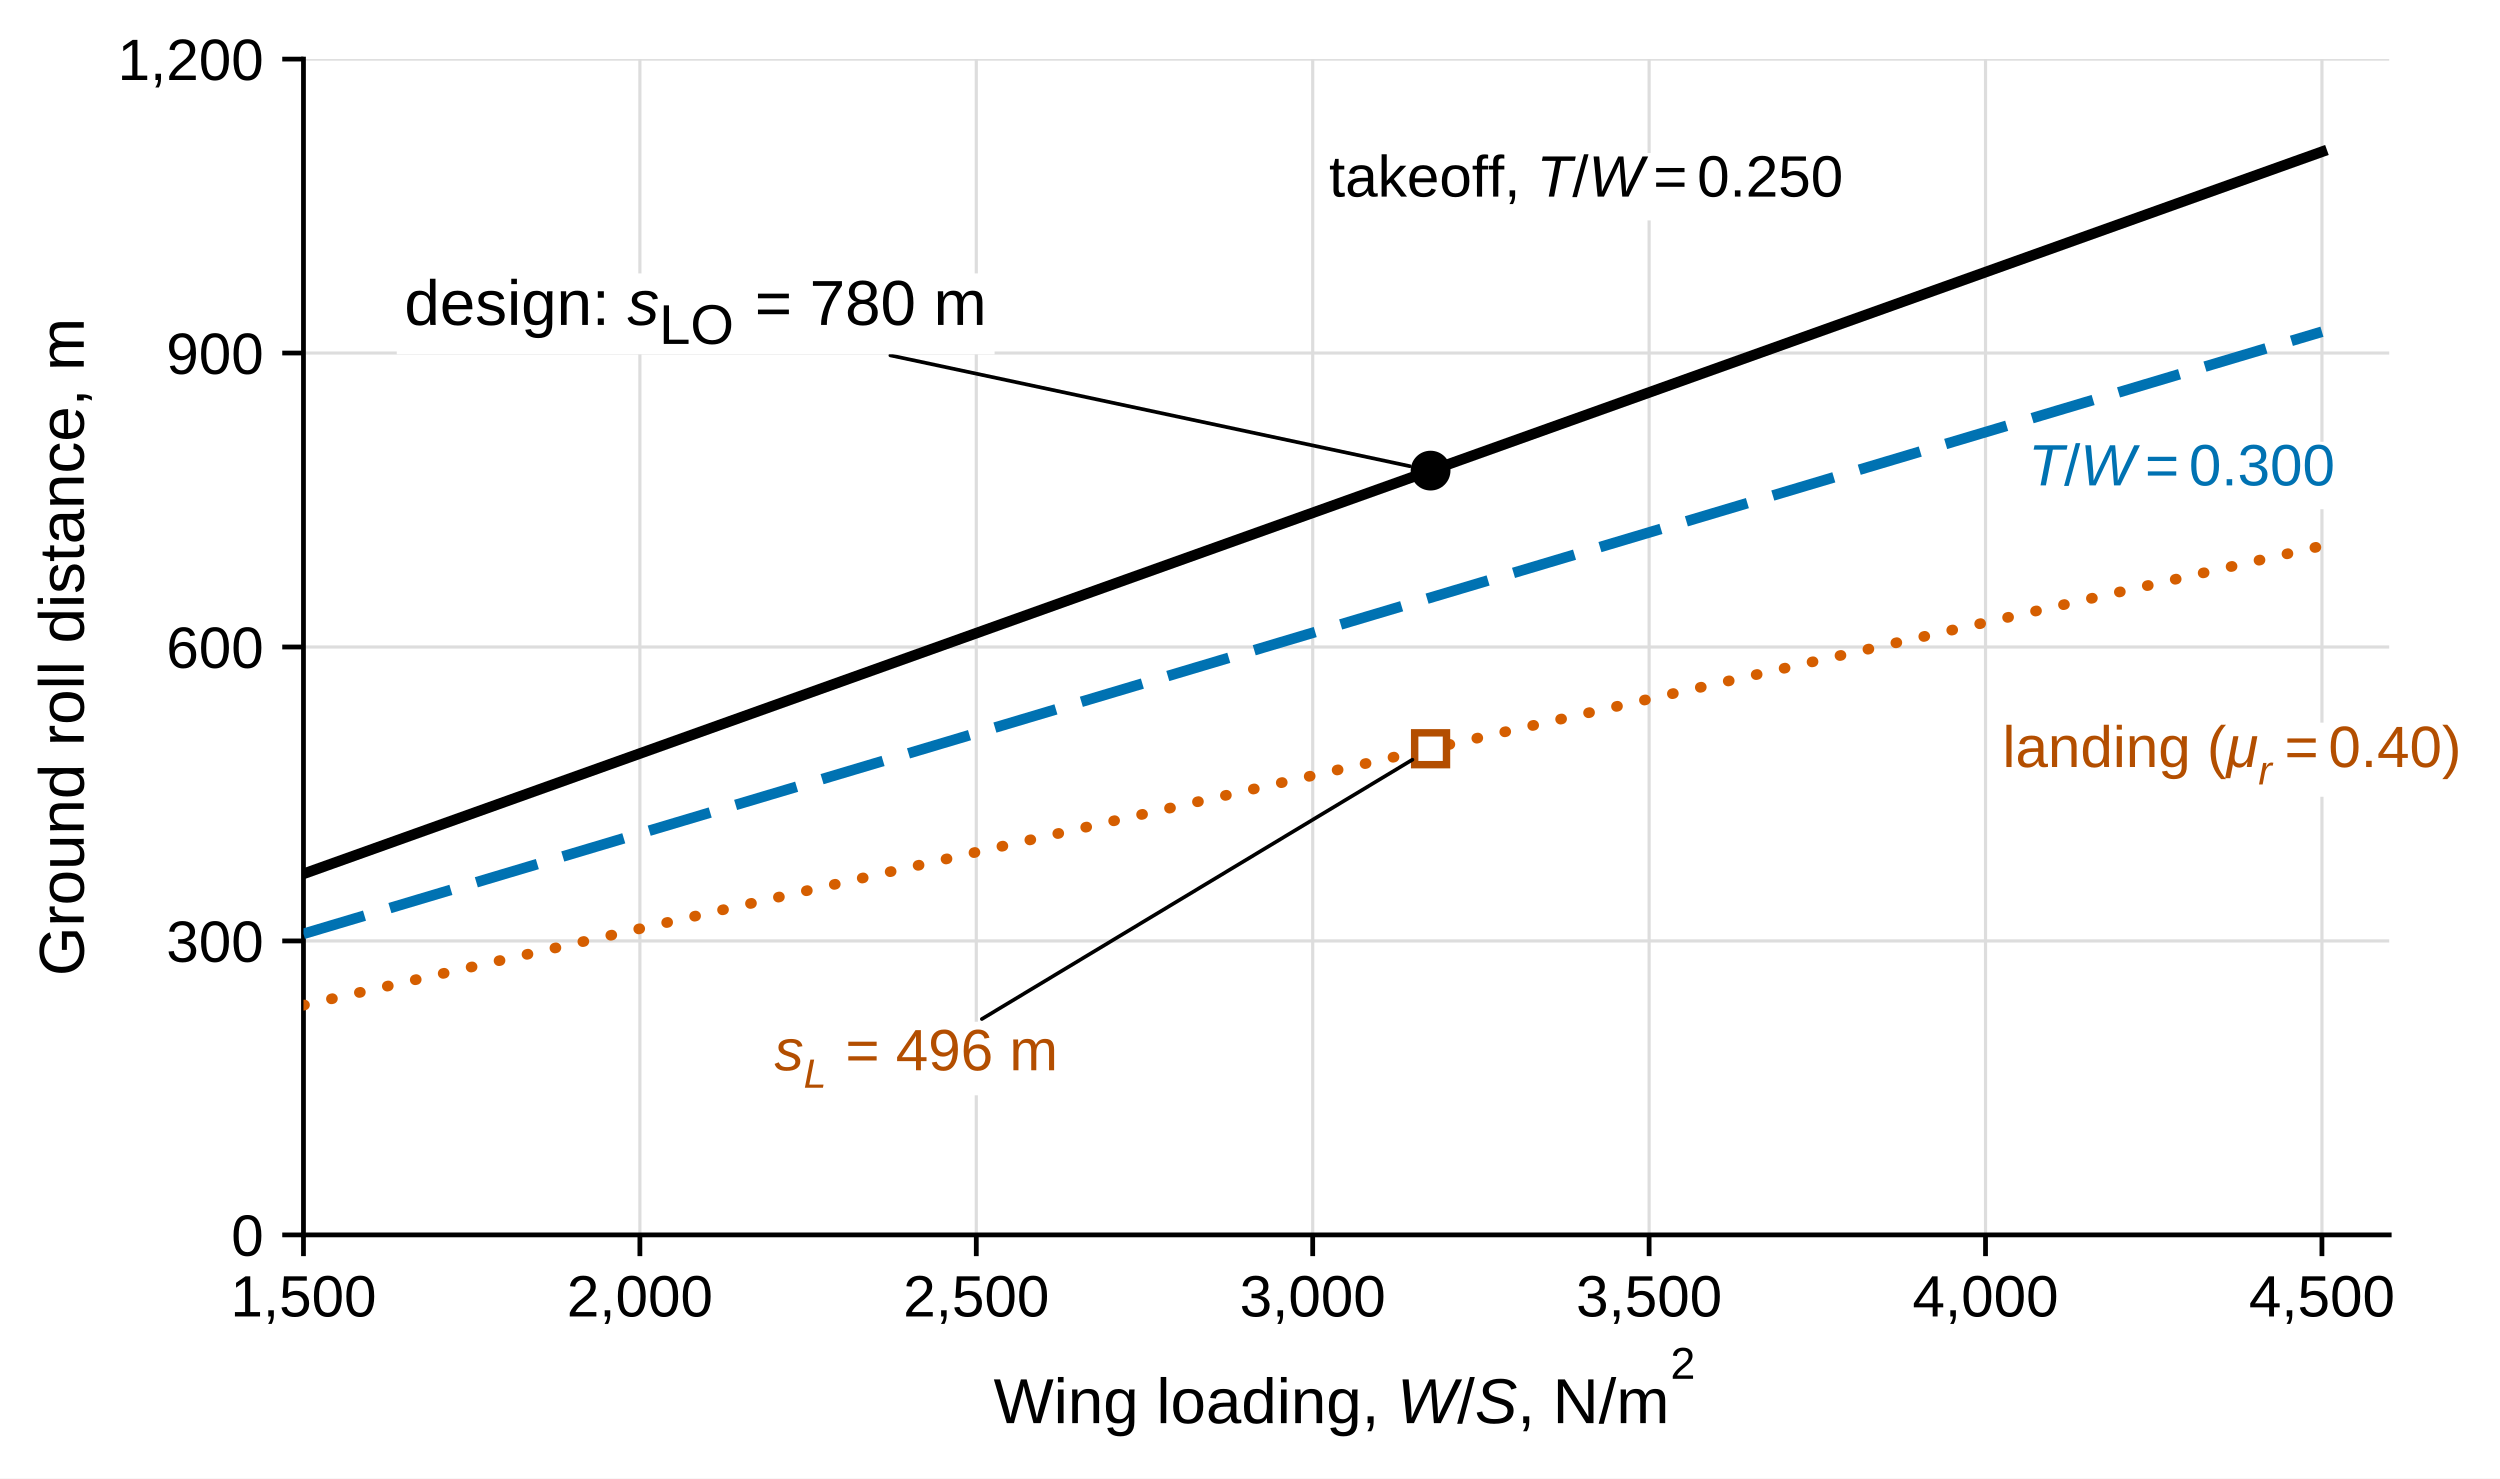
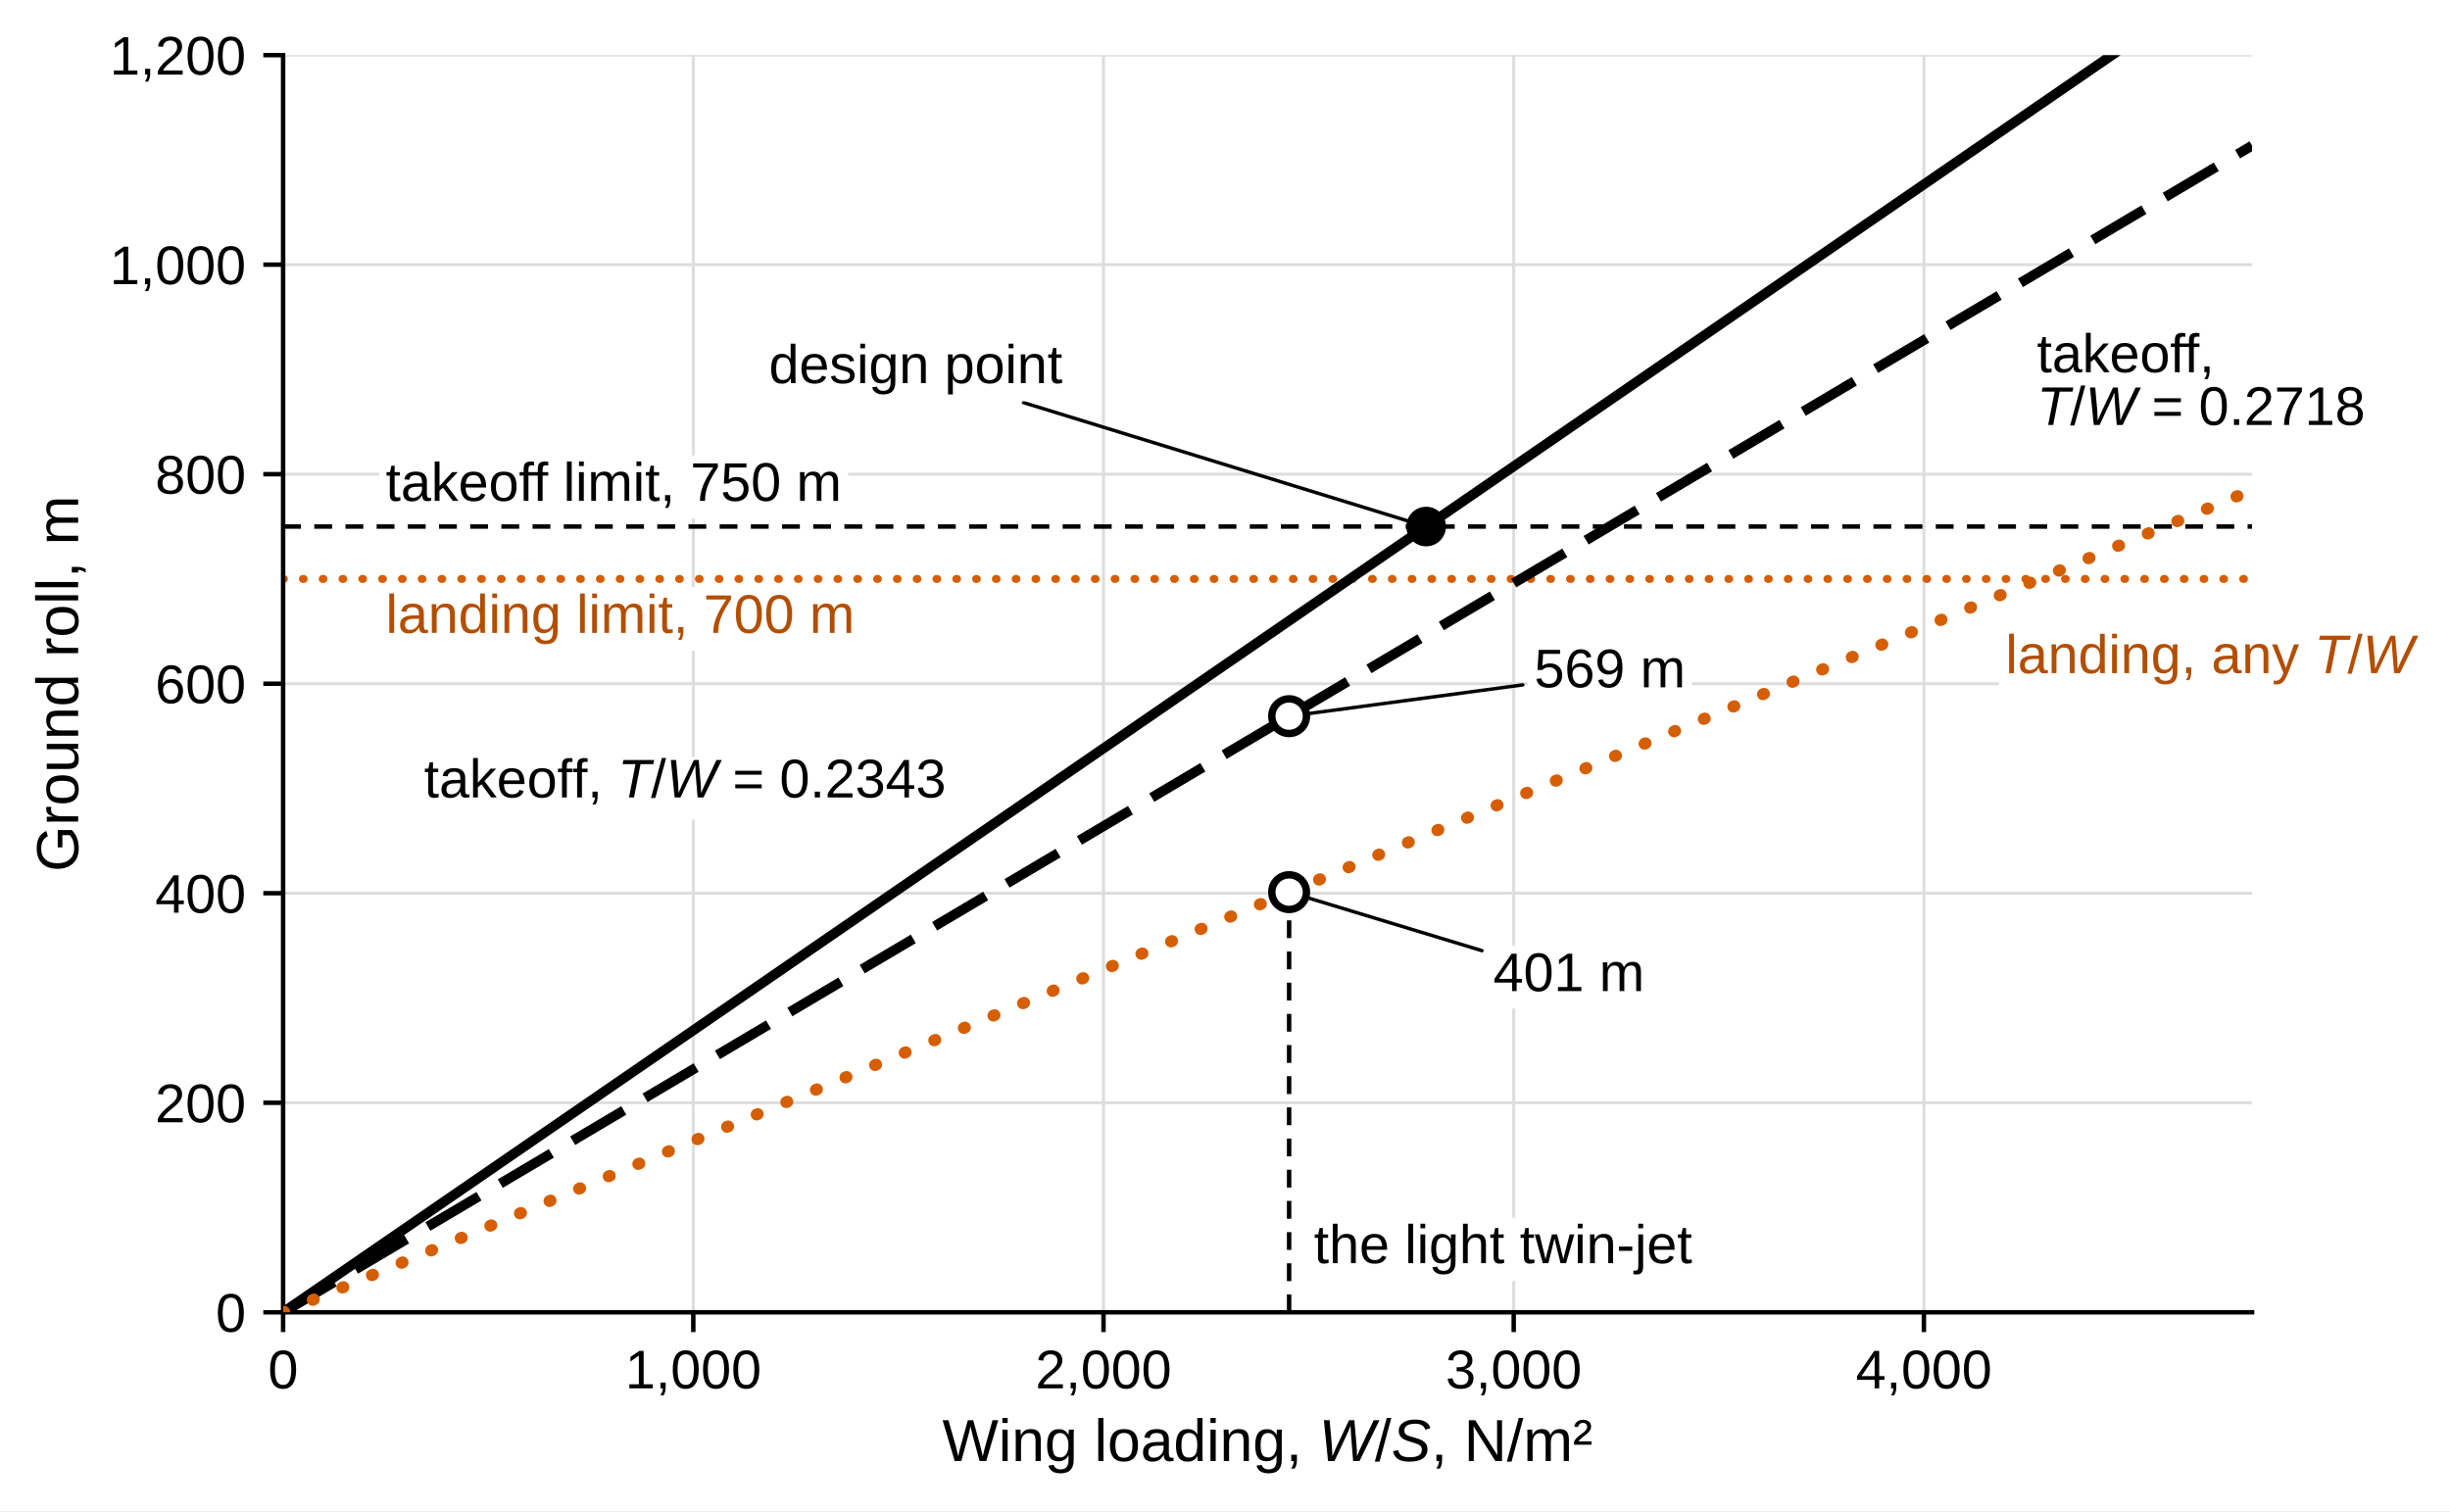
- <svg xmlns="http://www.w3.org/2000/svg" xmlns:xlink="http://www.w3.org/1999/xlink" width="471.2pt" height="278.673pt" viewBox="0 0 471.2 278.673" version="1.1">
+ <svg xmlns="http://www.w3.org/2000/svg" xmlns:xlink="http://www.w3.org/1999/xlink" width="494.987pt" height="305.313pt" viewBox="0 0 494.987 305.313" version="1.1">
  <defs>
    <style type="text/css">*{stroke-linejoin: round; stroke-linecap: butt}</style>
  </defs>
  <g id="figure_1">
    <g id="patch_1">
-       <path d="M 0 278.673  L 471.2 278.673  L 471.2 0  L 0 0  z " style="fill: #ffffff" />
+       <path d="M 0 305.313  L 494.987 305.313  L 494.987 0  L 0 0  z " style="fill: #ffffff" />
    </g>
    <g id="axes_1">
      <g id="patch_2">
-         <path d="M 57.198 232.753  L 450.318 232.753  L 450.318 11.137  L 57.198 11.137  z " style="fill: #ffffff" />
+         <path d="M 57.198 265.153  L 454.998 265.153  L 454.998 11.137  L 57.198 11.137  z " style="fill: #ffffff" />
      </g>
      <g id="matplotlib.axis_1">
        <g id="xtick_1">
          <g id="line2d_1">
-             <path d="M 57.198 232.753  L 57.198 11.137  " clip-path="url(#p6edd01461f)" style="fill: none; stroke: #dddddd; stroke-width: 0.6; stroke-linecap: square" />
+             <path d="M 57.198 265.153  L 57.198 11.137  " clip-path="url(#pd29e8ec47a)" style="fill: none; stroke: #dddddd; stroke-width: 0.6; stroke-linecap: square" />
          </g>
          <g id="line2d_2">
            <defs>
              <path id="ma423321d28" d="M 0 0  L 0 4  " style="stroke: #000000; stroke-width: 0.9" />
            </defs>
            <g>
-               <use xlink:href="#ma423321d28" x="57.198" y="232.753" style="stroke: #000000; stroke-width: 0.9" />
+               <use xlink:href="#ma423321d28" x="57.198" y="265.153" style="stroke: #000000; stroke-width: 0.9" />
            </g>
          </g>
          <g id="text_1">
-             <text style="font-size: 11px; font-family: Arial, Helvetica, sans-serif; text-anchor: middle" x="57.198" y="248.126" transform="rotate(-0 57.19844 248.1264)">1,500</text>
+             <text style="font-size: 11px; font-family: Arial, Helvetica, sans-serif; text-anchor: middle" x="57.198" y="280.526" transform="rotate(-0 57.19844 280.5264)">0</text>
          </g>
        </g>
        <g id="xtick_2">
          <g id="line2d_3">
-             <path d="M 120.605 232.753  L 120.605 11.137  " clip-path="url(#p6edd01461f)" style="fill: none; stroke: #dddddd; stroke-width: 0.6; stroke-linecap: square" />
+             <path d="M 140.073 265.153  L 140.073 11.137  " clip-path="url(#pd29e8ec47a)" style="fill: none; stroke: #dddddd; stroke-width: 0.6; stroke-linecap: square" />
          </g>
          <g id="line2d_4">
            <g>
-               <use xlink:href="#ma423321d28" x="120.605" y="232.753" style="stroke: #000000; stroke-width: 0.9" />
+               <use xlink:href="#ma423321d28" x="140.073" y="265.153" style="stroke: #000000; stroke-width: 0.9" />
            </g>
          </g>
          <g id="text_2">
-             <text style="font-size: 11px; font-family: Arial, Helvetica, sans-serif; text-anchor: middle" x="120.605" y="248.126" transform="rotate(-0 120.6049 248.1264)">2,000</text>
+             <text style="font-size: 11px; font-family: Arial, Helvetica, sans-serif; text-anchor: middle" x="140.073" y="280.526" transform="rotate(-0 140.0734 280.5264)">1,000</text>
          </g>
        </g>
        <g id="xtick_3">
          <g id="line2d_5">
-             <path d="M 184.011 232.753  L 184.011 11.137  " clip-path="url(#p6edd01461f)" style="fill: none; stroke: #dddddd; stroke-width: 0.6; stroke-linecap: square" />
+             <path d="M 222.948 265.153  L 222.948 11.137  " clip-path="url(#pd29e8ec47a)" style="fill: none; stroke: #dddddd; stroke-width: 0.6; stroke-linecap: square" />
          </g>
          <g id="line2d_6">
            <g>
-               <use xlink:href="#ma423321d28" x="184.011" y="232.753" style="stroke: #000000; stroke-width: 0.9" />
+               <use xlink:href="#ma423321d28" x="222.948" y="265.153" style="stroke: #000000; stroke-width: 0.9" />
            </g>
          </g>
          <g id="text_3">
-             <text style="font-size: 11px; font-family: Arial, Helvetica, sans-serif; text-anchor: middle" x="184.011" y="248.126" transform="rotate(-0 184.0113 248.1264)">2,500</text>
+             <text style="font-size: 11px; font-family: Arial, Helvetica, sans-serif; text-anchor: middle" x="222.948" y="280.526" transform="rotate(-0 222.9484 280.5264)">2,000</text>
          </g>
        </g>
        <g id="xtick_4">
          <g id="line2d_7">
-             <path d="M 247.418 232.753  L 247.418 11.137  " clip-path="url(#p6edd01461f)" style="fill: none; stroke: #dddddd; stroke-width: 0.6; stroke-linecap: square" />
+             <path d="M 305.823 265.153  L 305.823 11.137  " clip-path="url(#pd29e8ec47a)" style="fill: none; stroke: #dddddd; stroke-width: 0.6; stroke-linecap: square" />
          </g>
          <g id="line2d_8">
            <g>
-               <use xlink:href="#ma423321d28" x="247.418" y="232.753" style="stroke: #000000; stroke-width: 0.9" />
+               <use xlink:href="#ma423321d28" x="305.823" y="265.153" style="stroke: #000000; stroke-width: 0.9" />
            </g>
          </g>
          <g id="text_4">
-             <text style="font-size: 11px; font-family: Arial, Helvetica, sans-serif; text-anchor: middle" x="247.418" y="248.126" transform="rotate(-0 247.4178 248.1264)">3,000</text>
+             <text style="font-size: 11px; font-family: Arial, Helvetica, sans-serif; text-anchor: middle" x="305.823" y="280.526" transform="rotate(-0 305.8234 280.5264)">3,000</text>
          </g>
        </g>
        <g id="xtick_5">
          <g id="line2d_9">
-             <path d="M 310.824 232.753  L 310.824 11.137  " clip-path="url(#p6edd01461f)" style="fill: none; stroke: #dddddd; stroke-width: 0.6; stroke-linecap: square" />
+             <path d="M 388.698 265.153  L 388.698 11.137  " clip-path="url(#pd29e8ec47a)" style="fill: none; stroke: #dddddd; stroke-width: 0.6; stroke-linecap: square" />
          </g>
          <g id="line2d_10">
            <g>
-               <use xlink:href="#ma423321d28" x="310.824" y="232.753" style="stroke: #000000; stroke-width: 0.9" />
+               <use xlink:href="#ma423321d28" x="388.698" y="265.153" style="stroke: #000000; stroke-width: 0.9" />
            </g>
          </g>
          <g id="text_5">
-             <text style="font-size: 11px; font-family: Arial, Helvetica, sans-serif; text-anchor: middle" x="310.824" y="248.126" transform="rotate(-0 310.8242 248.1264)">3,500</text>
-           </g>
-         </g>
-         <g id="xtick_6">
-           <g id="line2d_11">
-             <path d="M 374.231 232.753  L 374.231 11.137  " clip-path="url(#p6edd01461f)" style="fill: none; stroke: #dddddd; stroke-width: 0.6; stroke-linecap: square" />
-           </g>
-           <g id="line2d_12">
-             <g>
-               <use xlink:href="#ma423321d28" x="374.231" y="232.753" style="stroke: #000000; stroke-width: 0.9" />
-             </g>
-           </g>
-           <g id="text_6">
-             <text style="font-size: 11px; font-family: Arial, Helvetica, sans-serif; text-anchor: middle" x="374.231" y="248.126" transform="rotate(-0 374.2307 248.1264)">4,000</text>
-           </g>
-         </g>
-         <g id="xtick_7">
-           <g id="line2d_13">
-             <path d="M 437.637 232.753  L 437.637 11.137  " clip-path="url(#p6edd01461f)" style="fill: none; stroke: #dddddd; stroke-width: 0.6; stroke-linecap: square" />
-           </g>
-           <g id="line2d_14">
-             <g>
-               <use xlink:href="#ma423321d28" x="437.637" y="232.753" style="stroke: #000000; stroke-width: 0.9" />
-             </g>
-           </g>
-           <g id="text_7">
-             <text style="font-size: 11px; font-family: Arial, Helvetica, sans-serif; text-anchor: middle" x="437.637" y="248.126" transform="rotate(-0 437.6371 248.1264)">4,500</text>
-           </g>
-         </g>
-         <g id="text_8">
-           <g transform="translate(187.2784 268.8326)">
+             <text style="font-size: 11px; font-family: Arial, Helvetica, sans-serif; text-anchor: middle" x="388.698" y="280.526" transform="rotate(-0 388.6984 280.5264)">4,000</text>
+           </g>
+         </g>
+         <g id="text_6">
+           <g transform="translate(190.3984 295.4726)">
            <text>
-               <tspan x="0" y="-0.599" style="font-size: 12px; font-family: Arial, Helvetica, sans-serif">W</tspan>
-               <tspan x="11.326" y="-0.599" style="font-size: 12px; font-family: Arial, Helvetica, sans-serif">i</tspan>
-               <tspan x="13.992" y="-0.599" style="font-size: 12px; font-family: Arial, Helvetica, sans-serif">n</tspan>
-               <tspan x="20.666" y="-0.599" style="font-size: 12px; font-family: Arial, Helvetica, sans-serif">g</tspan>
-               <tspan x="27.34" y="-0.599" style="font-size: 12px; font-family: Arial, Helvetica, sans-serif"> </tspan>
-               <tspan x="30.674" y="-0.599" style="font-size: 12px; font-family: Arial, Helvetica, sans-serif">l</tspan>
-               <tspan x="33.34" y="-0.599" style="font-size: 12px; font-family: Arial, Helvetica, sans-serif">o</tspan>
-               <tspan x="40.014" y="-0.599" style="font-size: 12px; font-family: Arial, Helvetica, sans-serif">a</tspan>
-               <tspan x="46.688" y="-0.599" style="font-size: 12px; font-family: Arial, Helvetica, sans-serif">d</tspan>
-               <tspan x="53.361" y="-0.599" style="font-size: 12px; font-family: Arial, Helvetica, sans-serif">i</tspan>
-               <tspan x="56.027" y="-0.599" style="font-size: 12px; font-family: Arial, Helvetica, sans-serif">n</tspan>
-               <tspan x="62.701" y="-0.599" style="font-size: 12px; font-family: Arial, Helvetica, sans-serif">g</tspan>
-               <tspan x="69.375" y="-0.599" style="font-size: 12px; font-family: Arial, Helvetica, sans-serif">,</tspan>
-               <tspan x="72.709" y="-0.599" style="font-size: 12px; font-family: Arial, Helvetica, sans-serif"> </tspan>
-               <tspan x="87.369" y="-0.599" style="font-size: 12px; font-family: Arial, Helvetica, sans-serif">/</tspan>
-               <tspan x="98.707" y="-0.599" style="font-size: 12px; font-family: Arial, Helvetica, sans-serif">,</tspan>
-               <tspan x="102.041" y="-0.599" style="font-size: 12px; font-family: Arial, Helvetica, sans-serif"> </tspan>
-               <tspan x="105.375" y="-0.599" style="font-size: 12px; font-family: Arial, Helvetica, sans-serif">N</tspan>
-               <tspan x="114.041" y="-0.599" style="font-size: 12px; font-family: Arial, Helvetica, sans-serif">/</tspan>
-               <tspan x="117.375" y="-0.599" style="font-size: 12px; font-family: Arial, Helvetica, sans-serif">m</tspan>
-               <tspan x="76.043" y="-0.599" style="font-style: italic; font-size: 12px; font-family: Arial, Helvetica, sans-serif">W</tspan>
-               <tspan x="90.703" y="-0.599" style="font-style: italic; font-size: 12px; font-family: Arial, Helvetica, sans-serif">S</tspan>
-               <tspan x="127.58" y="-8.963" style="font-size: 8.4px; font-family: Arial, Helvetica, sans-serif">2</tspan>
+               <tspan x="0" y="-0.266" style="font-size: 12px; font-family: Arial, Helvetica, sans-serif">W</tspan>
+               <tspan x="11.326" y="-0.266" style="font-size: 12px; font-family: Arial, Helvetica, sans-serif">i</tspan>
+               <tspan x="13.992" y="-0.266" style="font-size: 12px; font-family: Arial, Helvetica, sans-serif">n</tspan>
+               <tspan x="20.666" y="-0.266" style="font-size: 12px; font-family: Arial, Helvetica, sans-serif">g</tspan>
+               <tspan x="27.34" y="-0.266" style="font-size: 12px; font-family: Arial, Helvetica, sans-serif"> </tspan>
+               <tspan x="30.674" y="-0.266" style="font-size: 12px; font-family: Arial, Helvetica, sans-serif">l</tspan>
+               <tspan x="33.34" y="-0.266" style="font-size: 12px; font-family: Arial, Helvetica, sans-serif">o</tspan>
+               <tspan x="40.014" y="-0.266" style="font-size: 12px; font-family: Arial, Helvetica, sans-serif">a</tspan>
+               <tspan x="46.688" y="-0.266" style="font-size: 12px; font-family: Arial, Helvetica, sans-serif">d</tspan>
+               <tspan x="53.361" y="-0.266" style="font-size: 12px; font-family: Arial, Helvetica, sans-serif">i</tspan>
+               <tspan x="56.027" y="-0.266" style="font-size: 12px; font-family: Arial, Helvetica, sans-serif">n</tspan>
+               <tspan x="62.701" y="-0.266" style="font-size: 12px; font-family: Arial, Helvetica, sans-serif">g</tspan>
+               <tspan x="69.375" y="-0.266" style="font-size: 12px; font-family: Arial, Helvetica, sans-serif">,</tspan>
+               <tspan x="72.709" y="-0.266" style="font-size: 12px; font-family: Arial, Helvetica, sans-serif"> </tspan>
+               <tspan x="87.369" y="-0.266" style="font-size: 12px; font-family: Arial, Helvetica, sans-serif">/</tspan>
+               <tspan x="98.707" y="-0.266" style="font-size: 12px; font-family: Arial, Helvetica, sans-serif">,</tspan>
+               <tspan x="102.041" y="-0.266" style="font-size: 12px; font-family: Arial, Helvetica, sans-serif"> </tspan>
+               <tspan x="105.375" y="-0.266" style="font-size: 12px; font-family: Arial, Helvetica, sans-serif">N</tspan>
+               <tspan x="114.041" y="-0.266" style="font-size: 12px; font-family: Arial, Helvetica, sans-serif">/</tspan>
+               <tspan x="117.375" y="-0.266" style="font-size: 12px; font-family: Arial, Helvetica, sans-serif">m</tspan>
+               <tspan x="127.371" y="-0.266" style="font-size: 12px; font-family: Arial, Helvetica, sans-serif">²</tspan>
+               <tspan x="76.043" y="-0.266" style="font-style: italic; font-size: 12px; font-family: Arial, Helvetica, sans-serif">W</tspan>
+               <tspan x="90.703" y="-0.266" style="font-style: italic; font-size: 12px; font-family: Arial, Helvetica, sans-serif">S</tspan>
            </text>
          </g>
        </g>
      </g>
      <g id="matplotlib.axis_2">
        <g id="ytick_1">
-           <g id="line2d_15">
-             <path d="M 57.198 232.753  L 450.318 232.753  " clip-path="url(#p6edd01461f)" style="fill: none; stroke: #dddddd; stroke-width: 0.6; stroke-linecap: square" />
-           </g>
-           <g id="line2d_16">
+           <g id="line2d_11">
+             <path d="M 57.198 265.153  L 454.998 265.153  " clip-path="url(#pd29e8ec47a)" style="fill: none; stroke: #dddddd; stroke-width: 0.6; stroke-linecap: square" />
+           </g>
+           <g id="line2d_12">
            <defs>
              <path id="ma8f5a18eb2" d="M 0 0  L -4 0  " style="stroke: #000000; stroke-width: 0.9" />
            </defs>
            <g>
-               <use xlink:href="#ma8f5a18eb2" x="57.198" y="232.753" style="stroke: #000000; stroke-width: 0.9" />
+               <use xlink:href="#ma8f5a18eb2" x="57.198" y="265.153" style="stroke: #000000; stroke-width: 0.9" />
+             </g>
+           </g>
+           <g id="text_7">
+             <text style="font-size: 11px; font-family: Arial, Helvetica, sans-serif; text-anchor: end" x="49.698" y="269.09" transform="rotate(-0 49.69844 269.0896)">0</text>
+           </g>
+         </g>
+         <g id="ytick_2">
+           <g id="line2d_13">
+             <path d="M 57.198 222.817  L 454.998 222.817  " clip-path="url(#pd29e8ec47a)" style="fill: none; stroke: #dddddd; stroke-width: 0.6; stroke-linecap: square" />
+           </g>
+           <g id="line2d_14">
+             <g>
+               <use xlink:href="#ma8f5a18eb2" x="57.198" y="222.817" style="stroke: #000000; stroke-width: 0.9" />
+             </g>
+           </g>
+           <g id="text_8">
+             <text style="font-size: 11px; font-family: Arial, Helvetica, sans-serif; text-anchor: end" x="49.698" y="226.754" transform="rotate(-0 49.69844 226.7536)">200</text>
+           </g>
+         </g>
+         <g id="ytick_3">
+           <g id="line2d_15">
+             <path d="M 57.198 180.481  L 454.998 180.481  " clip-path="url(#pd29e8ec47a)" style="fill: none; stroke: #dddddd; stroke-width: 0.6; stroke-linecap: square" />
+           </g>
+           <g id="line2d_16">
+             <g>
+               <use xlink:href="#ma8f5a18eb2" x="57.198" y="180.481" style="stroke: #000000; stroke-width: 0.9" />
            </g>
          </g>
          <g id="text_9">
-             <text style="font-size: 11px; font-family: Arial, Helvetica, sans-serif; text-anchor: end" x="49.698" y="236.69" transform="rotate(-0 49.69844 236.6896)">0</text>
-           </g>
-         </g>
-         <g id="ytick_2">
+             <text style="font-size: 11px; font-family: Arial, Helvetica, sans-serif; text-anchor: end" x="49.698" y="184.418" transform="rotate(-0 49.69844 184.4176)">400</text>
+           </g>
+         </g>
+         <g id="ytick_4">
          <g id="line2d_17">
-             <path d="M 57.198 177.349  L 450.318 177.349  " clip-path="url(#p6edd01461f)" style="fill: none; stroke: #dddddd; stroke-width: 0.6; stroke-linecap: square" />
+             <path d="M 57.198 138.145  L 454.998 138.145  " clip-path="url(#pd29e8ec47a)" style="fill: none; stroke: #dddddd; stroke-width: 0.6; stroke-linecap: square" />
          </g>
          <g id="line2d_18">
            <g>
-               <use xlink:href="#ma8f5a18eb2" x="57.198" y="177.349" style="stroke: #000000; stroke-width: 0.9" />
+               <use xlink:href="#ma8f5a18eb2" x="57.198" y="138.145" style="stroke: #000000; stroke-width: 0.9" />
            </g>
          </g>
          <g id="text_10">
-             <text style="font-size: 11px; font-family: Arial, Helvetica, sans-serif; text-anchor: end" x="49.698" y="181.286" transform="rotate(-0 49.69844 181.2856)">300</text>
-           </g>
-         </g>
-         <g id="ytick_3">
+             <text style="font-size: 11px; font-family: Arial, Helvetica, sans-serif; text-anchor: end" x="49.698" y="142.082" transform="rotate(-0 49.69844 142.0816)">600</text>
+           </g>
+         </g>
+         <g id="ytick_5">
          <g id="line2d_19">
-             <path d="M 57.198 121.945  L 450.318 121.945  " clip-path="url(#p6edd01461f)" style="fill: none; stroke: #dddddd; stroke-width: 0.6; stroke-linecap: square" />
+             <path d="M 57.198 95.809  L 454.998 95.809  " clip-path="url(#pd29e8ec47a)" style="fill: none; stroke: #dddddd; stroke-width: 0.6; stroke-linecap: square" />
          </g>
          <g id="line2d_20">
            <g>
-               <use xlink:href="#ma8f5a18eb2" x="57.198" y="121.945" style="stroke: #000000; stroke-width: 0.9" />
+               <use xlink:href="#ma8f5a18eb2" x="57.198" y="95.809" style="stroke: #000000; stroke-width: 0.9" />
            </g>
          </g>
          <g id="text_11">
-             <text style="font-size: 11px; font-family: Arial, Helvetica, sans-serif; text-anchor: end" x="49.698" y="125.882" transform="rotate(-0 49.69844 125.8816)">600</text>
-           </g>
-         </g>
-         <g id="ytick_4">
+             <text style="font-size: 11px; font-family: Arial, Helvetica, sans-serif; text-anchor: end" x="49.698" y="99.746" transform="rotate(-0 49.69844 99.74559)">800</text>
+           </g>
+         </g>
+         <g id="ytick_6">
          <g id="line2d_21">
-             <path d="M 57.198 66.541  L 450.318 66.541  " clip-path="url(#p6edd01461f)" style="fill: none; stroke: #dddddd; stroke-width: 0.6; stroke-linecap: square" />
+             <path d="M 57.198 53.473  L 454.998 53.473  " clip-path="url(#pd29e8ec47a)" style="fill: none; stroke: #dddddd; stroke-width: 0.6; stroke-linecap: square" />
          </g>
          <g id="line2d_22">
            <g>
-               <use xlink:href="#ma8f5a18eb2" x="57.198" y="66.541" style="stroke: #000000; stroke-width: 0.9" />
+               <use xlink:href="#ma8f5a18eb2" x="57.198" y="53.473" style="stroke: #000000; stroke-width: 0.9" />
            </g>
          </g>
          <g id="text_12">
-             <text style="font-size: 11px; font-family: Arial, Helvetica, sans-serif; text-anchor: end" x="49.698" y="70.478" transform="rotate(-0 49.69844 70.47759)">900</text>
-           </g>
-         </g>
-         <g id="ytick_5">
+             <text style="font-size: 11px; font-family: Arial, Helvetica, sans-serif; text-anchor: end" x="49.698" y="57.41" transform="rotate(-0 49.69844 57.40959)">1,000</text>
+           </g>
+         </g>
+         <g id="ytick_7">
          <g id="line2d_23">
-             <path d="M 57.198 11.137  L 450.318 11.137  " clip-path="url(#p6edd01461f)" style="fill: none; stroke: #dddddd; stroke-width: 0.6; stroke-linecap: square" />
+             <path d="M 57.198 11.137  L 454.998 11.137  " clip-path="url(#pd29e8ec47a)" style="fill: none; stroke: #dddddd; stroke-width: 0.6; stroke-linecap: square" />
          </g>
          <g id="line2d_24">
            <g>
              <use xlink:href="#ma8f5a18eb2" x="57.198" y="11.137" style="stroke: #000000; stroke-width: 0.9" />
            </g>
          </g>
          <g id="text_13">
            <text style="font-size: 11px; font-family: Arial, Helvetica, sans-serif; text-anchor: end" x="49.698" y="15.074" transform="rotate(-0 49.69844 15.07359)">1,200</text>
          </g>
        </g>
        <g id="text_14">
-           <text style="font-size: 12px; font-family: Arial, Helvetica, sans-serif; text-anchor: middle" x="15.789" y="121.945" transform="rotate(-90 15.78937 121.9448)">Ground roll distance, m</text>
-         </g>
+           <text style="font-size: 12px; font-family: Arial, Helvetica, sans-serif; text-anchor: middle" x="15.789" y="138.145" transform="rotate(-90 15.78937 138.1448)">Ground roll, m</text>
+         </g>
+       </g>
+       <g id="line2d_25">
+         <path d="M 57.198 106.393  L 454.998 106.393  " clip-path="url(#pd29e8ec47a)" style="fill: none; stroke-dasharray: 3.6,2.7; stroke-dashoffset: 0; stroke: #000000; stroke-width: 0.9" />
+       </g>
+       <g id="line2d_26">
+         <path d="M 57.198 116.977  L 454.998 116.977  " clip-path="url(#pd29e8ec47a)" style="fill: none; stroke-dasharray: 0.16,3.84; stroke-dashoffset: 0; stroke: #d55e00; stroke-width: 1.6; stroke-linecap: round" />
+       </g>
+       <g id="line2d_27">
+         <path d="M 260.449 265.153  L 260.449 180.26  " clip-path="url(#pd29e8ec47a)" style="fill: none; stroke-dasharray: 3.6,2.7; stroke-dashoffset: 0; stroke: #000000; stroke-width: 0.9" />
      </g>
      <g id="patch_3">
-         <path d="M 57.198 232.753  L 57.198 11.137  " style="fill: none; stroke: #000000; stroke-width: 0.9; stroke-linejoin: miter; stroke-linecap: square" />
+         <path d="M 57.198 265.153  L 57.198 11.137  " style="fill: none; stroke: #000000; stroke-width: 0.9; stroke-linejoin: miter; stroke-linecap: square" />
      </g>
      <g id="patch_4">
-         <path d="M 57.198 232.753  L 450.318 232.753  " style="fill: none; stroke: #000000; stroke-width: 0.9; stroke-linejoin: miter; stroke-linecap: square" />
-       </g>
-       <g id="line2d_25">
-         <path d="M 57.198 164.702  L 437.637 28.6  L 437.637 28.6  " clip-path="url(#p6edd01461f)" style="fill: none; stroke: #000000; stroke-width: 2; stroke-linecap: square" />
-       </g>
-       <g id="line2d_26">
-         <path d="M 57.198 176.01  L 437.637 62.524  L 437.637 62.524  " clip-path="url(#p6edd01461f)" style="fill: none; stroke-dasharray: 12,5; stroke-dashoffset: 0; stroke: #0072b2; stroke-width: 2" />
-       </g>
-       <g id="line2d_27">
-         <path d="M 57.198 189.467  L 437.637 102.894  L 437.637 102.894  " clip-path="url(#p6edd01461f)" style="fill: none; stroke-dasharray: 0.2,5.2; stroke-dashoffset: 0; stroke: #d55e00; stroke-width: 2; stroke-linecap: round" />
+         <path d="M 57.198 265.153  L 454.998 265.153  " style="fill: none; stroke: #000000; stroke-width: 0.9; stroke-linejoin: miter; stroke-linecap: square" />
      </g>
      <g id="line2d_28">
+         <path d="M 57.198 265.153  L 444.343 -1  L 444.343 -1  " clip-path="url(#pd29e8ec47a)" style="fill: none; stroke: #000000; stroke-width: 2; stroke-linecap: square" />
+       </g>
+       <g id="line2d_29">
+         <path d="M 57.198 265.153  L 454.998 29.417  L 454.998 29.417  " clip-path="url(#pd29e8ec47a)" style="fill: none; stroke-dasharray: 12,5; stroke-dashoffset: 0; stroke: #000000; stroke-width: 2" />
+       </g>
+       <g id="line2d_30">
+         <path d="M 57.198 265.153  L 454.998 99.001  L 454.998 99.001  " clip-path="url(#pd29e8ec47a)" style="fill: none; stroke-dasharray: 0.24,6.24; stroke-dashoffset: 0; stroke: #d55e00; stroke-width: 2.4; stroke-linecap: round" />
+       </g>
+       <g id="line2d_31">
        <defs>
-           <path id="m9cfa1ee139" d="M 0 3.25  C 0.862 3.25 1.689 2.908 2.298 2.298  C 2.908 1.689 3.25 0.862 3.25 0  C 3.25 -0.862 2.908 -1.689 2.298 -2.298  C 1.689 -2.908 0.862 -3.25 0 -3.25  C -0.862 -3.25 -1.689 -2.908 -2.298 -2.298  C -2.908 -1.689 -3.25 -0.862 -3.25 0  C -3.25 0.862 -2.908 1.689 -2.298 2.298  C -1.689 2.908 -0.862 3.25 0 3.25  z " style="stroke: #000000" />
+           <path id="m69c382f00d" d="M 0 3.5  C 0.928 3.5 1.819 3.131 2.475 2.475  C 3.131 1.819 3.5 0.928 3.5 0  C 3.5 -0.928 3.131 -1.819 2.475 -2.475  C 1.819 -3.131 0.928 -3.5 0 -3.5  C -0.928 -3.5 -1.819 -3.131 -2.475 -2.475  C -3.131 -1.819 -3.5 -0.928 -3.5 0  C -3.5 0.928 -3.131 1.819 -2.475 2.475  C -1.819 3.131 -0.928 3.5 0 3.5  z " style="stroke: #000000" />
        </defs>
-         <g clip-path="url(#p6edd01461f)">
-           <use xlink:href="#m9cfa1ee139" x="269.635" y="88.702" style="stroke: #000000" />
-         </g>
-       </g>
-       <g id="line2d_29">
+         <g clip-path="url(#pd29e8ec47a)">
+           <use xlink:href="#m69c382f00d" x="288.13" y="106.393" style="stroke: #000000" />
+         </g>
+       </g>
+       <g id="line2d_32">
        <defs>
-           <path id="m884c134874" d="M -3 3  L 3 3  L 3 -3  L -3 -3  z " style="stroke: #b34e00; stroke-width: 1.4; stroke-linejoin: miter" />
+           <path id="m18f0e601cc" d="M 0 3.5  C 0.928 3.5 1.819 3.131 2.475 2.475  C 3.131 1.819 3.5 0.928 3.5 0  C 3.5 -0.928 3.131 -1.819 2.475 -2.475  C 1.819 -3.131 0.928 -3.5 0 -3.5  C -0.928 -3.5 -1.819 -3.131 -2.475 -2.475  C -3.131 -1.819 -3.5 -0.928 -3.5 0  C -3.5 0.928 -3.131 1.819 -2.475 2.475  C -1.819 3.131 -0.928 3.5 0 3.5  z " style="stroke: #000000; stroke-width: 1.5" />
        </defs>
-         <g clip-path="url(#p6edd01461f)">
-           <use xlink:href="#m884c134874" x="269.635" y="141.124" style="fill: #ffffff; stroke: #b34e00; stroke-width: 1.4; stroke-linejoin: miter" />
+         <g clip-path="url(#pd29e8ec47a)">
+           <use xlink:href="#m18f0e601cc" x="260.449" y="144.707" style="fill: #ffffff; stroke: #000000; stroke-width: 1.5" />
+           <use xlink:href="#m18f0e601cc" x="260.449" y="180.26" style="fill: #ffffff; stroke: #000000; stroke-width: 1.5" />
        </g>
      </g>
      <g id="text_15">
        <g id="patch_5">
-           <path d="M 249.174 41.541  L 348.724 41.541  L 348.724 28.841  L 249.174 28.841  z " style="fill: #ffffff" />
-         </g>
-         <g transform="translate(250.4944 38.03494)">
+           <path d="M 84.348 165.616  L 192.478 165.616  L 192.478 152.916  L 84.348 152.916  z " style="fill: #ffffff" />
+         </g>
+         <g transform="translate(85.66773 162.1098)">
          <text>
            <tspan x="0" y="-0.984" style="font-size: 11px; font-family: Arial, Helvetica, sans-serif">t</tspan>
            <tspan x="3.056" y="-0.984" style="font-size: 11px; font-family: Arial, Helvetica, sans-serif">a</tspan>
            <tspan x="9.174" y="-0.984" style="font-size: 11px; font-family: Arial, Helvetica, sans-serif">k</tspan>
            <tspan x="14.674" y="-0.984" style="font-size: 11px; font-family: Arial, Helvetica, sans-serif">e</tspan>
            <tspan x="20.792" y="-0.984" style="font-size: 11px; font-family: Arial, Helvetica, sans-serif">o</tspan>
            <tspan x="26.909" y="-0.984" style="font-size: 11px; font-family: Arial, Helvetica, sans-serif">f</tspan>
            <tspan x="29.965" y="-0.984" style="font-size: 11px; font-family: Arial, Helvetica, sans-serif">f</tspan>
            <tspan x="33.021" y="-0.984" style="font-size: 11px; font-family: Arial, Helvetica, sans-serif">,</tspan>
            <tspan x="36.078" y="-0.984" style="font-size: 11px; font-family: Arial, Helvetica, sans-serif"> </tspan>
            <tspan x="45.853" y="-0.984" style="font-size: 11px; font-family: Arial, Helvetica, sans-serif">/</tspan>
-             <tspan x="61.124" y="-0.984" style="font-size: 11px; font-family: Arial, Helvetica, sans-serif">=</tspan>
-             <tspan x="69.381" y="-0.984" style="font-size: 11px; font-family: Arial, Helvetica, sans-serif">0</tspan>
-             <tspan x="75.498" y="-0.984" style="font-size: 11px; font-family: Arial, Helvetica, sans-serif">.</tspan>
-             <tspan x="78.554" y="-0.984" style="font-size: 11px; font-family: Arial, Helvetica, sans-serif">2</tspan>
-             <tspan x="84.672" y="-0.984" style="font-size: 11px; font-family: Arial, Helvetica, sans-serif">5</tspan>
-             <tspan x="90.79" y="-0.984" style="font-size: 11px; font-family: Arial, Helvetica, sans-serif">0</tspan>
+             <tspan x="59.292" y="-0.984" style="font-size: 11px; font-family: Arial, Helvetica, sans-serif"> </tspan>
+             <tspan x="62.348" y="-0.984" style="font-size: 11px; font-family: Arial, Helvetica, sans-serif">=</tspan>
+             <tspan x="68.771" y="-0.984" style="font-size: 11px; font-family: Arial, Helvetica, sans-serif"> </tspan>
+             <tspan x="71.828" y="-0.984" style="font-size: 11px; font-family: Arial, Helvetica, sans-serif">0</tspan>
+             <tspan x="77.945" y="-0.984" style="font-size: 11px; font-family: Arial, Helvetica, sans-serif">.</tspan>
+             <tspan x="81.001" y="-0.984" style="font-size: 11px; font-family: Arial, Helvetica, sans-serif">2</tspan>
+             <tspan x="87.119" y="-0.984" style="font-size: 11px; font-family: Arial, Helvetica, sans-serif">3</tspan>
+             <tspan x="93.237" y="-0.984" style="font-size: 11px; font-family: Arial, Helvetica, sans-serif">4</tspan>
+             <tspan x="99.354" y="-0.984" style="font-size: 11px; font-family: Arial, Helvetica, sans-serif">3</tspan>
            <tspan x="39.134" y="-0.984" style="font-style: italic; font-size: 11px; font-family: Arial, Helvetica, sans-serif">T</tspan>
            <tspan x="48.909" y="-0.984" style="font-style: italic; font-size: 11px; font-family: Arial, Helvetica, sans-serif">W</tspan>
          </text>
        </g>
      </g>
      <g id="text_16">
        <g id="patch_6">
-           <path d="M 380.993 95.976  L 441.493 95.976  L 441.493 83.276  L 380.993 83.276  z " style="fill: #ffffff" />
-         </g>
-         <g style="fill: #0072b2" transform="translate(382.3134 92.46947)">
+           <path d="M 410.202 90.354  L 479.282 90.354  L 479.282 66.02  L 410.202 66.02  z " style="fill: #ffffff" />
+         </g>
+         <text style="font-size: 11px; font-family: Arial, Helvetica, sans-serif" transform="translate(411.522 75.21334)">takeoff,</text>
+         <g transform="translate(411.522 86.8479)">
          <text>
-             <tspan x="0" y="-0.984" style="font-style: italic; font-size: 11px; font-family: Arial, Helvetica, sans-serif; fill: #0072b2">T</tspan>
-             <tspan x="9.775" y="-0.984" style="font-style: italic; font-size: 11px; font-family: Arial, Helvetica, sans-serif; fill: #0072b2">W</tspan>
-             <tspan x="6.719" y="-0.984" style="font-size: 11px; font-family: Arial, Helvetica, sans-serif; fill: #0072b2">/</tspan>
-             <tspan x="21.99" y="-0.984" style="font-size: 11px; font-family: Arial, Helvetica, sans-serif; fill: #0072b2">=</tspan>
-             <tspan x="30.247" y="-0.984" style="font-size: 11px; font-family: Arial, Helvetica, sans-serif; fill: #0072b2">0</tspan>
-             <tspan x="36.364" y="-0.984" style="font-size: 11px; font-family: Arial, Helvetica, sans-serif; fill: #0072b2">.</tspan>
-             <tspan x="39.421" y="-0.984" style="font-size: 11px; font-family: Arial, Helvetica, sans-serif; fill: #0072b2">3</tspan>
-             <tspan x="45.538" y="-0.984" style="font-size: 11px; font-family: Arial, Helvetica, sans-serif; fill: #0072b2">0</tspan>
-             <tspan x="51.656" y="-0.984" style="font-size: 11px; font-family: Arial, Helvetica, sans-serif; fill: #0072b2">0</tspan>
+             <tspan x="0" y="-0.984" style="font-style: italic; font-size: 11px; font-family: Arial, Helvetica, sans-serif">T</tspan>
+             <tspan x="9.775" y="-0.984" style="font-style: italic; font-size: 11px; font-family: Arial, Helvetica, sans-serif">W</tspan>
+             <tspan x="6.719" y="-0.984" style="font-size: 11px; font-family: Arial, Helvetica, sans-serif">/</tspan>
+             <tspan x="20.158" y="-0.984" style="font-size: 11px; font-family: Arial, Helvetica, sans-serif"> </tspan>
+             <tspan x="23.214" y="-0.984" style="font-size: 11px; font-family: Arial, Helvetica, sans-serif">=</tspan>
+             <tspan x="29.638" y="-0.984" style="font-size: 11px; font-family: Arial, Helvetica, sans-serif"> </tspan>
+             <tspan x="32.694" y="-0.984" style="font-size: 11px; font-family: Arial, Helvetica, sans-serif">0</tspan>
+             <tspan x="38.812" y="-0.984" style="font-size: 11px; font-family: Arial, Helvetica, sans-serif">.</tspan>
+             <tspan x="41.868" y="-0.984" style="font-size: 11px; font-family: Arial, Helvetica, sans-serif">2</tspan>
+             <tspan x="47.985" y="-0.984" style="font-size: 11px; font-family: Arial, Helvetica, sans-serif">7</tspan>
+             <tspan x="54.103" y="-0.984" style="font-size: 11px; font-family: Arial, Helvetica, sans-serif">1</tspan>
+             <tspan x="60.221" y="-0.984" style="font-size: 11px; font-family: Arial, Helvetica, sans-serif">8</tspan>
          </text>
        </g>
      </g>
      <g id="text_17">
        <g id="patch_7">
-           <path d="M 376.11 150.174  L 465.32 150.174  L 465.32 136.204  L 376.11 136.204  z " style="fill: #ffffff" />
-         </g>
-         <g style="fill: #b34e00" transform="translate(377.4302 145.5535)">
+           <path d="M 403.857 140.738  L 489.107 140.738  L 489.107 127.648  L 403.857 127.648  z " style="fill: #ffffff" />
+         </g>
+         <g style="fill: #b34e00" transform="translate(405.1775 136.9975)">
          <text>
            <tspan x="0" y="-0.984" style="font-size: 11px; font-family: Arial, Helvetica, sans-serif; fill: #b34e00">l</tspan>
            <tspan x="2.444" y="-0.984" style="font-size: 11px; font-family: Arial, Helvetica, sans-serif; fill: #b34e00">a</tspan>
            <tspan x="8.562" y="-0.984" style="font-size: 11px; font-family: Arial, Helvetica, sans-serif; fill: #b34e00">n</tspan>
            <tspan x="14.679" y="-0.984" style="font-size: 11px; font-family: Arial, Helvetica, sans-serif; fill: #b34e00">d</tspan>
            <tspan x="20.797" y="-0.984" style="font-size: 11px; font-family: Arial, Helvetica, sans-serif; fill: #b34e00">i</tspan>
            <tspan x="23.241" y="-0.984" style="font-size: 11px; font-family: Arial, Helvetica, sans-serif; fill: #b34e00">n</tspan>
            <tspan x="29.358" y="-0.984" style="font-size: 11px; font-family: Arial, Helvetica, sans-serif; fill: #b34e00">g</tspan>
-             <tspan x="35.476" y="-0.984" style="font-size: 11px; font-family: Arial, Helvetica, sans-serif; fill: #b34e00"> </tspan>
-             <tspan x="38.532" y="-0.984" style="font-size: 11px; font-family: Arial, Helvetica, sans-serif; fill: #b34e00">(</tspan>
-             <tspan x="53.166" y="-0.984" style="font-size: 11px; font-family: Arial, Helvetica, sans-serif; fill: #b34e00">=</tspan>
-             <tspan x="61.422" y="-0.984" style="font-size: 11px; font-family: Arial, Helvetica, sans-serif; fill: #b34e00">0</tspan>
-             <tspan x="67.54" y="-0.984" style="font-size: 11px; font-family: Arial, Helvetica, sans-serif; fill: #b34e00">.</tspan>
-             <tspan x="70.596" y="-0.984" style="font-size: 11px; font-family: Arial, Helvetica, sans-serif; fill: #b34e00">4</tspan>
-             <tspan x="76.714" y="-0.984" style="font-size: 11px; font-family: Arial, Helvetica, sans-serif; fill: #b34e00">0</tspan>
-             <tspan x="82.832" y="-0.984" style="font-size: 11px; font-family: Arial, Helvetica, sans-serif; fill: #b34e00">)</tspan>
-             <tspan x="42.195" y="-0.984" style="font-style: italic; font-size: 11px; font-family: Arial, Helvetica, sans-serif; fill: #b34e00">μ</tspan>
-             <tspan x="48.222" y="2.301" style="font-style: italic; font-size: 7.7px; font-family: Arial, Helvetica, sans-serif; fill: #b34e00">r</tspan>
+             <tspan x="35.476" y="-0.984" style="font-size: 11px; font-family: Arial, Helvetica, sans-serif; fill: #b34e00">,</tspan>
+             <tspan x="38.532" y="-0.984" style="font-size: 11px; font-family: Arial, Helvetica, sans-serif; fill: #b34e00"> </tspan>
+             <tspan x="41.588" y="-0.984" style="font-size: 11px; font-family: Arial, Helvetica, sans-serif; fill: #b34e00">a</tspan>
+             <tspan x="47.706" y="-0.984" style="font-size: 11px; font-family: Arial, Helvetica, sans-serif; fill: #b34e00">n</tspan>
+             <tspan x="53.824" y="-0.984" style="font-size: 11px; font-family: Arial, Helvetica, sans-serif; fill: #b34e00">y</tspan>
+             <tspan x="59.324" y="-0.984" style="font-size: 11px; font-family: Arial, Helvetica, sans-serif; fill: #b34e00"> </tspan>
+             <tspan x="69.099" y="-0.984" style="font-size: 11px; font-family: Arial, Helvetica, sans-serif; fill: #b34e00">/</tspan>
+             <tspan x="62.38" y="-0.984" style="font-style: italic; font-size: 11px; font-family: Arial, Helvetica, sans-serif; fill: #b34e00">T</tspan>
+             <tspan x="72.155" y="-0.984" style="font-style: italic; font-size: 11px; font-family: Arial, Helvetica, sans-serif; fill: #b34e00">W</tspan>
          </text>
        </g>
-       </g>
-       <g id="leader">
-         <path d="M 167.82 66.982  Q 216.772 77.425 265.723 87.868  " style="fill: none; stroke: #000000; stroke-width: 0.7; stroke-linecap: round" />
      </g>
      <g id="text_18">
        <g id="patch_8">
-           <path d="M 74.78 66.774  L 187.46 66.774  L 187.46 51.534  L 74.78 51.534  z " style="fill: #ffffff" />
-         </g>
-         <g transform="translate(76.22037 61.6136)">
-           <text>
-             <tspan x="0" y="-0.375" style="font-size: 12px; font-family: Arial, Helvetica, sans-serif">d</tspan>
-             <tspan x="6.674" y="-0.375" style="font-size: 12px; font-family: Arial, Helvetica, sans-serif">e</tspan>
-             <tspan x="13.348" y="-0.375" style="font-size: 12px; font-family: Arial, Helvetica, sans-serif">s</tspan>
-             <tspan x="19.348" y="-0.375" style="font-size: 12px; font-family: Arial, Helvetica, sans-serif">i</tspan>
-             <tspan x="22.014" y="-0.375" style="font-size: 12px; font-family: Arial, Helvetica, sans-serif">g</tspan>
-             <tspan x="28.688" y="-0.375" style="font-size: 12px; font-family: Arial, Helvetica, sans-serif">n</tspan>
-             <tspan x="35.361" y="-0.375" style="font-size: 12px; font-family: Arial, Helvetica, sans-serif">:</tspan>
-             <tspan x="38.695" y="-0.375" style="font-size: 12px; font-family: Arial, Helvetica, sans-serif"> </tspan>
-             <tspan x="62.714" y="-0.375" style="font-size: 12px; font-family: Arial, Helvetica, sans-serif"> </tspan>
-             <tspan x="66.048" y="-0.375" style="font-size: 12px; font-family: Arial, Helvetica, sans-serif">=</tspan>
-             <tspan x="73.055" y="-0.375" style="font-size: 12px; font-family: Arial, Helvetica, sans-serif"> </tspan>
-             <tspan x="76.389" y="-0.375" style="font-size: 12px; font-family: Arial, Helvetica, sans-serif">7</tspan>
-             <tspan x="83.063" y="-0.375" style="font-size: 12px; font-family: Arial, Helvetica, sans-serif">8</tspan>
-             <tspan x="89.737" y="-0.375" style="font-size: 12px; font-family: Arial, Helvetica, sans-serif">0</tspan>
-             <tspan x="96.411" y="-0.375" style="font-size: 12px; font-family: Arial, Helvetica, sans-serif"> </tspan>
-             <tspan x="99.745" y="-0.375" style="font-size: 12px; font-family: Arial, Helvetica, sans-serif">m</tspan>
-             <tspan x="42.029" y="-0.375" style="font-style: italic; font-size: 12px; font-family: Arial, Helvetica, sans-serif">s</tspan>
-             <tspan x="48.029" y="3.209" style="font-size: 10.56px; font-family: Arial, Helvetica, sans-serif">L</tspan>
-             <tspan x="53.902" y="3.209" style="font-size: 10.56px; font-family: Arial, Helvetica, sans-serif">O</tspan>
-           </text>
-         </g>
-       </g>
-       <g id="leader">
-         <path d="M 185.06 192.064  Q 225.635 167.626 266.21 143.187  " style="fill: none; stroke: #000000; stroke-width: 0.7; stroke-linecap: round" />
+           <path d="M 76.597 104.713  L 171.352 104.713  L 171.352 92.013  L 76.597 92.013  z " style="fill: #ffffff" />
+         </g>
+         <text style="font-size: 11px; font-family: Arial, Helvetica, sans-serif; text-anchor: start" x="77.917" y="101.207" transform="rotate(-0 77.91719 101.2065)">takeoff limit, 750 m</text>
      </g>
      <g id="text_19">
        <g id="patch_9">
-           <path d="M 144.647 206.44  L 200.747 206.44  L 200.747 192.58  L 144.647 192.58  z " style="fill: #ffffff" />
-         </g>
-         <g style="fill: #b34e00" transform="translate(145.9675 201.8204)">
-           <text>
-             <tspan x="0" y="-0.094" style="font-style: italic; font-size: 11px; font-family: Arial, Helvetica, sans-serif; fill: #b34e00">s</tspan>
-             <tspan x="5.5" y="3.192" style="font-style: italic; font-size: 7.7px; font-family: Arial, Helvetica, sans-serif; fill: #b34e00">L</tspan>
-             <tspan x="10.33" y="-0.094" style="font-size: 11px; font-family: Arial, Helvetica, sans-serif; fill: #b34e00"> </tspan>
-             <tspan x="13.386" y="-0.094" style="font-size: 11px; font-family: Arial, Helvetica, sans-serif; fill: #b34e00">=</tspan>
-             <tspan x="19.81" y="-0.094" style="font-size: 11px; font-family: Arial, Helvetica, sans-serif; fill: #b34e00"> </tspan>
-             <tspan x="22.866" y="-0.094" style="font-size: 11px; font-family: Arial, Helvetica, sans-serif; fill: #b34e00">4</tspan>
-             <tspan x="28.984" y="-0.094" style="font-size: 11px; font-family: Arial, Helvetica, sans-serif; fill: #b34e00">9</tspan>
-             <tspan x="35.101" y="-0.094" style="font-size: 11px; font-family: Arial, Helvetica, sans-serif; fill: #b34e00">6</tspan>
-             <tspan x="41.219" y="-0.094" style="font-size: 11px; font-family: Arial, Helvetica, sans-serif; fill: #b34e00"> </tspan>
-             <tspan x="44.275" y="-0.094" style="font-size: 11px; font-family: Arial, Helvetica, sans-serif; fill: #b34e00">m</tspan>
-           </text>
-         </g>
+           <path d="M 76.597 131.518  L 173.999 131.518  L 173.999 118.657  L 76.597 118.657  z " style="fill: #ffffff" />
+         </g>
+         <text style="font-size: 11px; font-family: Arial, Helvetica, sans-serif; text-anchor: start; fill: #b34e00" x="77.917" y="127.883" transform="rotate(-0 77.91719 127.883)">landing limit, 700 m</text>
+       </g>
+       <g id="leader">
+         <path d="M 206.79 81.349  Q 245.547 93.282 284.305 105.215  " style="fill: none; stroke: #000000; stroke-width: 0.7; stroke-linecap: round" />
+       </g>
+       <g id="text_20">
+         <g id="patch_10">
+           <path d="M 154.022 81.055  L 215.981 81.055  L 215.981 68.226  L 154.022 68.226  z " style="fill: #ffffff" />
+         </g>
+         <text style="font-size: 11px; font-family: Arial, Helvetica, sans-serif; text-anchor: end" x="214.661" y="77.42" transform="rotate(-0 214.6609 77.42002)">design point</text>
+       </g>
+       <g id="leader">
+         <path d="M 307.653 138.385  Q 286.035 141.28 264.417 144.175  " style="fill: none; stroke: #000000; stroke-width: 0.7; stroke-linecap: round" />
+       </g>
+       <g id="text_21">
+         <g id="patch_11">
+           <path d="M 308.647 142.378  L 341.857 142.378  L 341.857 129.678  L 308.647 129.678  z " style="fill: #ffffff" />
+         </g>
+         <text style="font-size: 11px; font-family: Arial, Helvetica, sans-serif; text-anchor: start" x="309.967" y="138.872" transform="rotate(-0 309.9672 138.8717)">569 m</text>
+       </g>
+       <g id="leader">
+         <path d="M 299.405 192.085  Q 281.841 186.753 264.277 181.422  " style="fill: none; stroke: #000000; stroke-width: 0.7; stroke-linecap: round" />
+       </g>
+       <g id="text_22">
+         <g id="patch_12">
+           <path d="M 300.36 203.765  L 333.569 203.765  L 333.569 191.065  L 300.36 191.065  z " style="fill: #ffffff" />
+         </g>
+         <text style="font-size: 11px; font-family: Arial, Helvetica, sans-serif; text-anchor: start" x="301.68" y="200.259" transform="rotate(-0 301.6797 200.2589)">401 m</text>
+       </g>
+       <g id="text_23">
+         <g id="patch_13">
+           <path d="M 264.129 258.866  L 343.19 258.866  L 343.19 246.038  L 264.129 246.038  z " style="fill: #ffffff" />
+         </g>
+         <text style="font-size: 11px; font-family: Arial, Helvetica, sans-serif; text-anchor: start" x="265.449" y="255.231" transform="rotate(-0 265.4494 255.2312)">the light twin-jet</text>
      </g>
    </g>
  </g>
  <defs>
-     <clipPath id="p6edd01461f">
-       <rect x="57.198" y="11.137" width="393.12" height="221.616" />
+     <clipPath id="pd29e8ec47a">
+       <rect x="57.198" y="11.137" width="397.8" height="254.016" />
    </clipPath>
  </defs>
</svg>
